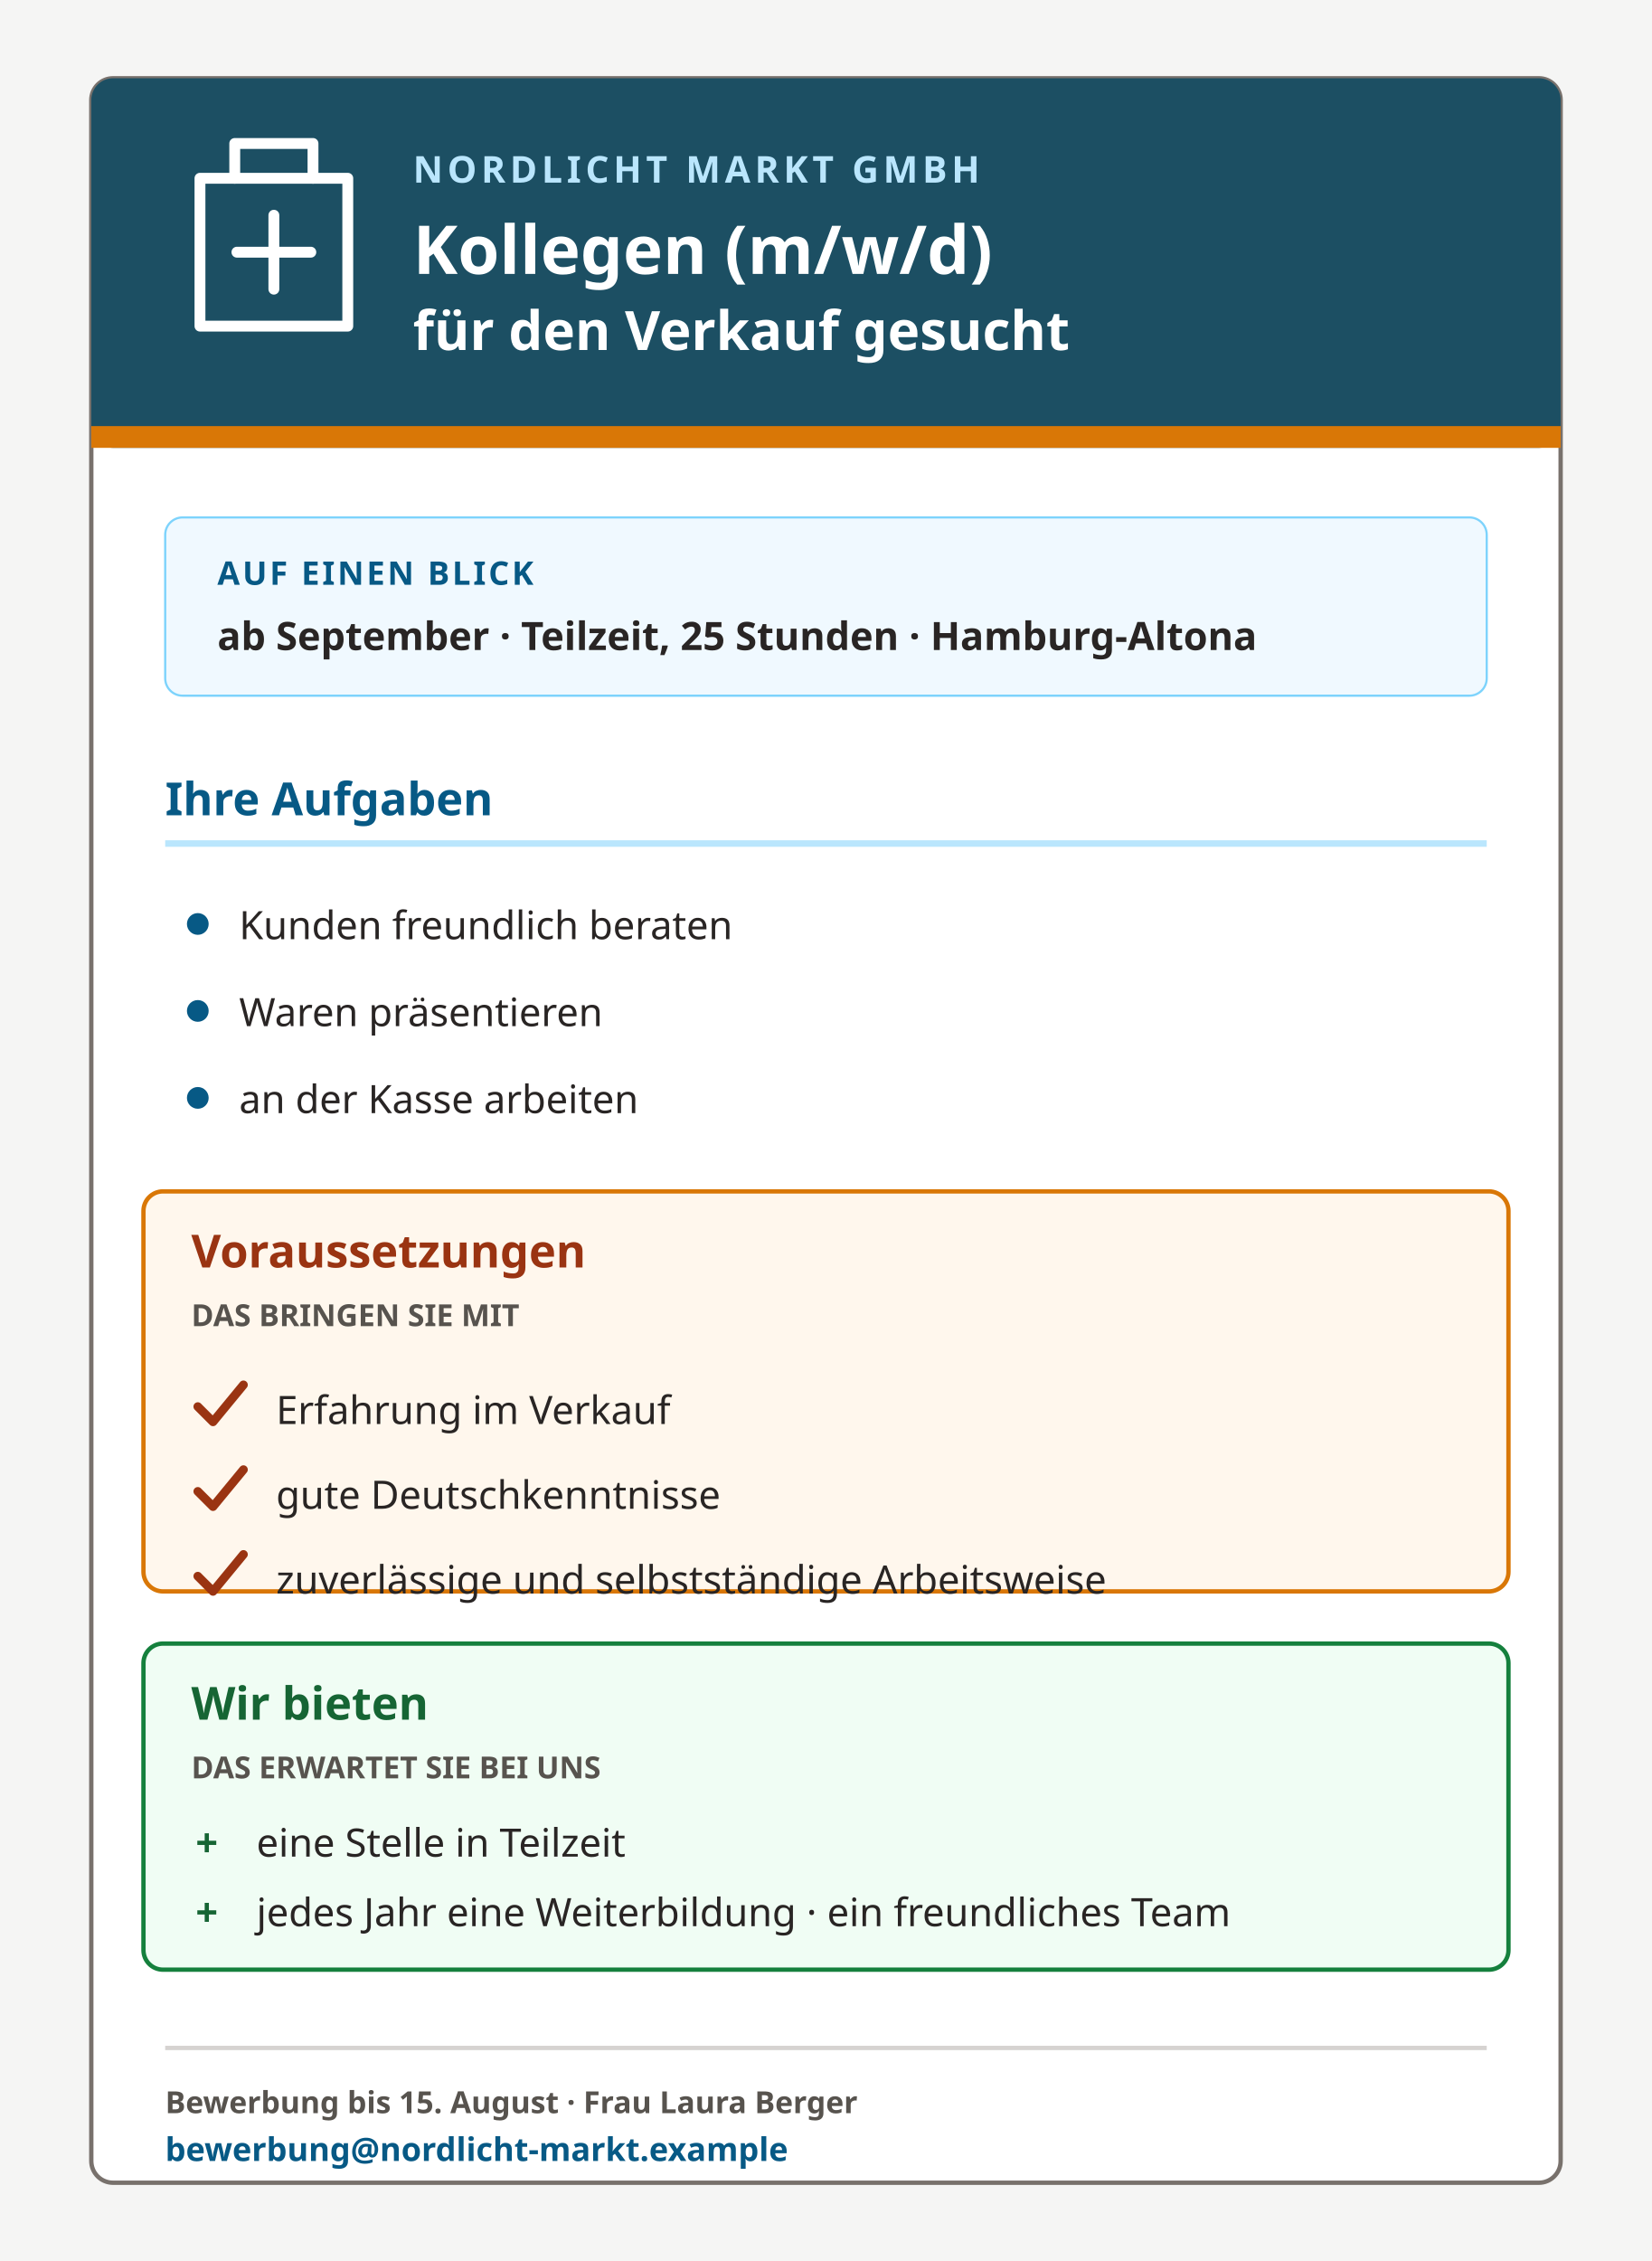
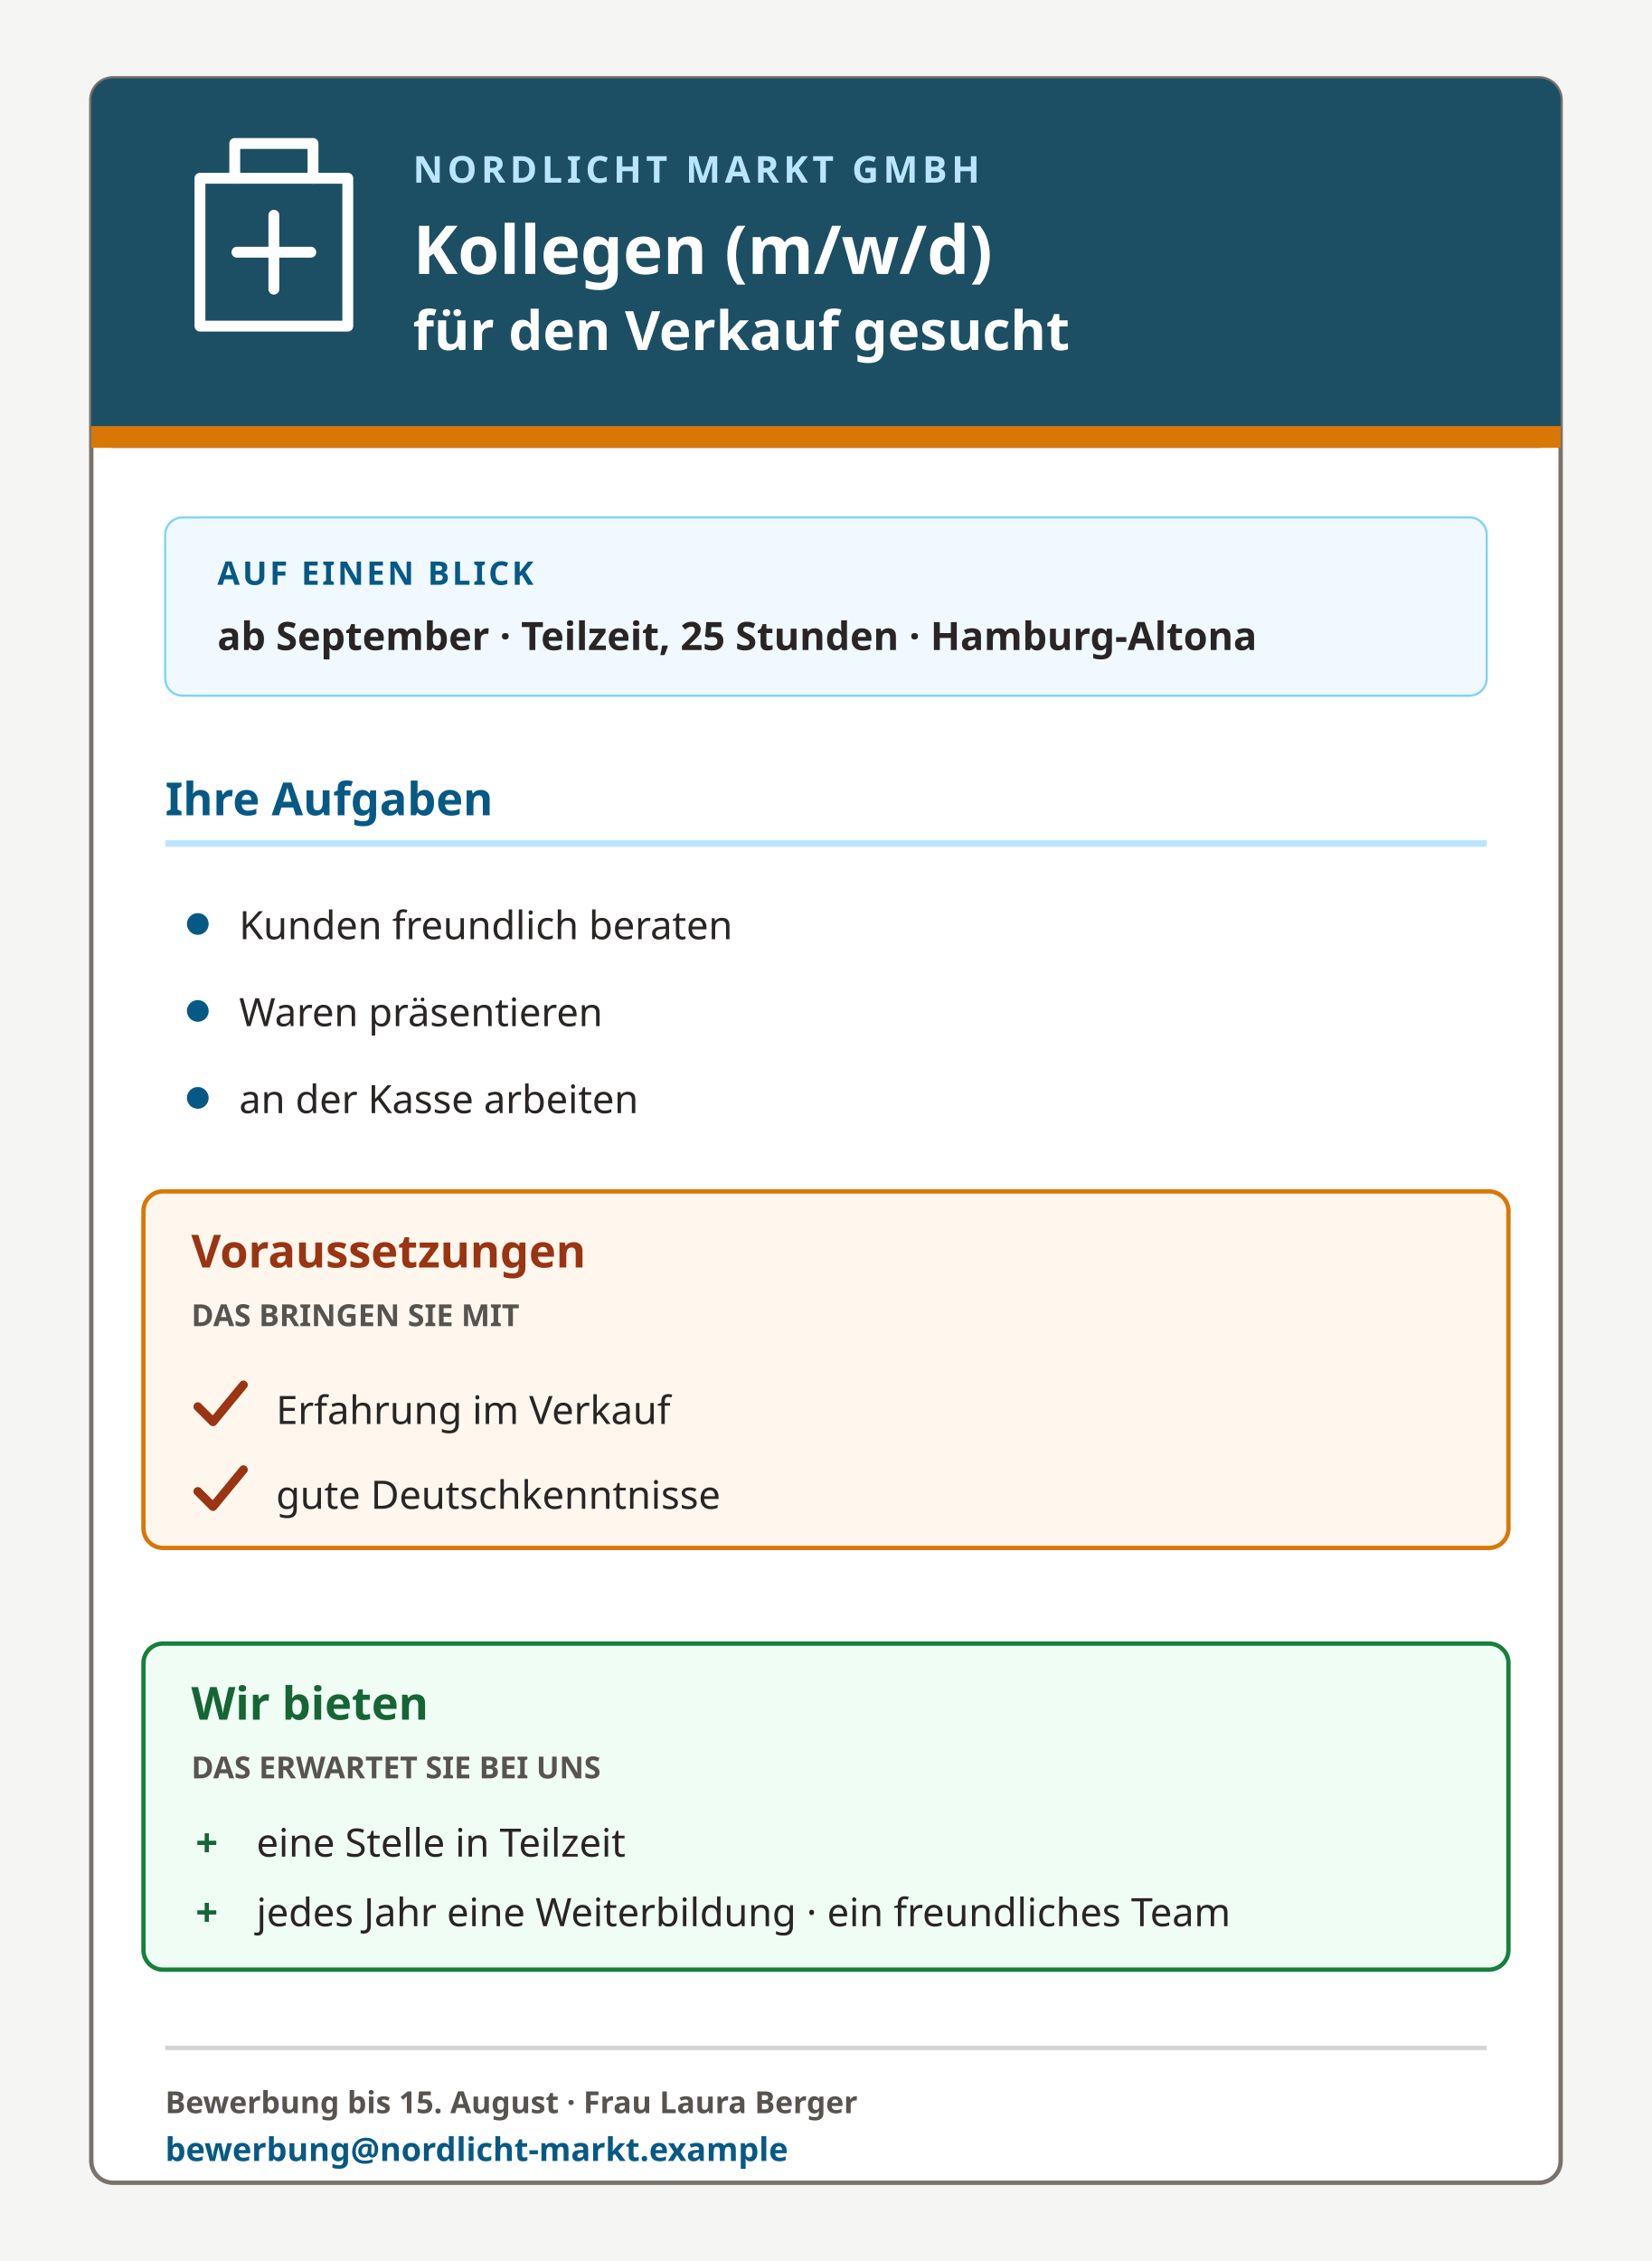
<svg xmlns="http://www.w3.org/2000/svg" width="760" height="1040" viewBox="0 0 760 1040" role="img" aria-labelledby="title desc">
  <rect width="760" height="1040" fill="#f5f5f4" />
  <rect x="42" y="36" width="676" height="968" rx="10" fill="#fff" stroke="#78716c" stroke-width="2" />
  <rect x="42" y="36" width="676" height="170" rx="10" fill="#1c4f63" />
  <path d="M42 196h676v10H42z" fill="#d97706" />
  <g fill="none" stroke="#fff" stroke-width="5" stroke-linecap="round" stroke-linejoin="round">
    <path d="M92 82h68v68H92z" />
    <path d="M108 82V66h36v16M109 116h34M126 99v34" />
  </g>
  <text x="190" y="84" fill="#bae6fd" font-family="system-ui, sans-serif" font-size="17" font-weight="700" letter-spacing="2">NORDLICHT MARKT GMBH</text>
  <text x="190" y="126" fill="#fff" font-family="system-ui, sans-serif" font-size="31" font-weight="850">Kollegen (m/w/d)</text>
  <text x="190" y="161" fill="#fff" font-family="system-ui, sans-serif" font-size="25" font-weight="650">für den Verkauf gesucht</text>
  <g font-family="system-ui, sans-serif" fill="#292524">
    <rect x="76" y="238" width="608" height="82" rx="8" fill="#f0f9ff" stroke="#7dd3fc" />
    <text x="100" y="269" fill="#075985" font-size="15" font-weight="800" letter-spacing="1.2">AUF EINEN BLICK</text>
    <text x="100" y="299" font-size="18" font-weight="650">ab September · Teilzeit, 25 Stunden · Hamburg-Altona</text>
    <text x="76" y="375" fill="#075985" font-size="21" font-weight="850">Ihre Aufgaben</text>
    <line x1="76" y1="388" x2="684" y2="388" stroke="#bae6fd" stroke-width="3" />
    <g font-size="18">
      <circle cx="91" cy="425" r="5" fill="#075985" />
      <text x="110" y="432">Kunden freundlich beraten</text>
      <circle cx="91" cy="465" r="5" fill="#075985" />
      <text x="110" y="472">Waren präsentieren</text>
      <circle cx="91" cy="505" r="5" fill="#075985" />
      <text x="110" y="512">an der Kasse arbeiten</text>
    </g>
-     <rect x="66" y="548" width="628" height="184" rx="9" fill="#fff7ed" stroke="#d97706" stroke-width="2" />
+     <rect x="66" y="548" width="628" height="164" rx="9" fill="#fff7ed" stroke="#d97706" stroke-width="2" />
    <text x="88" y="583" fill="#9a3412" font-size="21" font-weight="850">Voraussetzungen</text>
    <text x="88" y="610" fill="#57534e" font-size="14" font-weight="700">DAS BRINGEN SIE MIT</text>
    <g font-size="18">
      <path d="M91 647l7 7 14-17" fill="none" stroke="#9a3412" stroke-width="4" stroke-linecap="round" stroke-linejoin="round" />
      <text x="127" y="655">Erfahrung im Verkauf</text>
      <path d="M91 686l7 7 14-17" fill="none" stroke="#9a3412" stroke-width="4" stroke-linecap="round" stroke-linejoin="round" />
      <text x="127" y="694">gute Deutschkenntnisse</text>
-       <path d="M91 725l7 7 14-17" fill="none" stroke="#9a3412" stroke-width="4" stroke-linecap="round" stroke-linejoin="round" />
-       <text x="127" y="733">zuverlässige und selbstständige Arbeitsweise</text>
    </g>
    <rect x="66" y="756" width="628" height="150" rx="9" fill="#f0fdf4" stroke="#15803d" stroke-width="2" />
    <text x="88" y="791" fill="#166534" font-size="21" font-weight="850">Wir bieten</text>
    <text x="88" y="818" fill="#57534e" font-size="14" font-weight="700">DAS ERWARTET SIE BEI UNS</text>
    <g font-size="18">
      <text x="90" y="854" fill="#166534" font-weight="850">+</text>
      <text x="118" y="854">eine Stelle in Teilzeit</text>
      <text x="90" y="886" fill="#166534" font-weight="850">+</text>
      <text x="118" y="886">jedes Jahr eine Weiterbildung · ein freundliches Team</text>
    </g>
    <line x1="76" y1="942" x2="684" y2="942" stroke="#d6d3d1" stroke-width="2" />
    <text x="76" y="972" fill="#57534e" font-size="14" font-weight="750">Bewerbung bis 15. August · Frau Laura Berger</text>
    <text x="76" y="994" fill="#075985" font-size="15" font-weight="700">bewerbung@nordlicht-markt.example</text>
  </g>
</svg>
